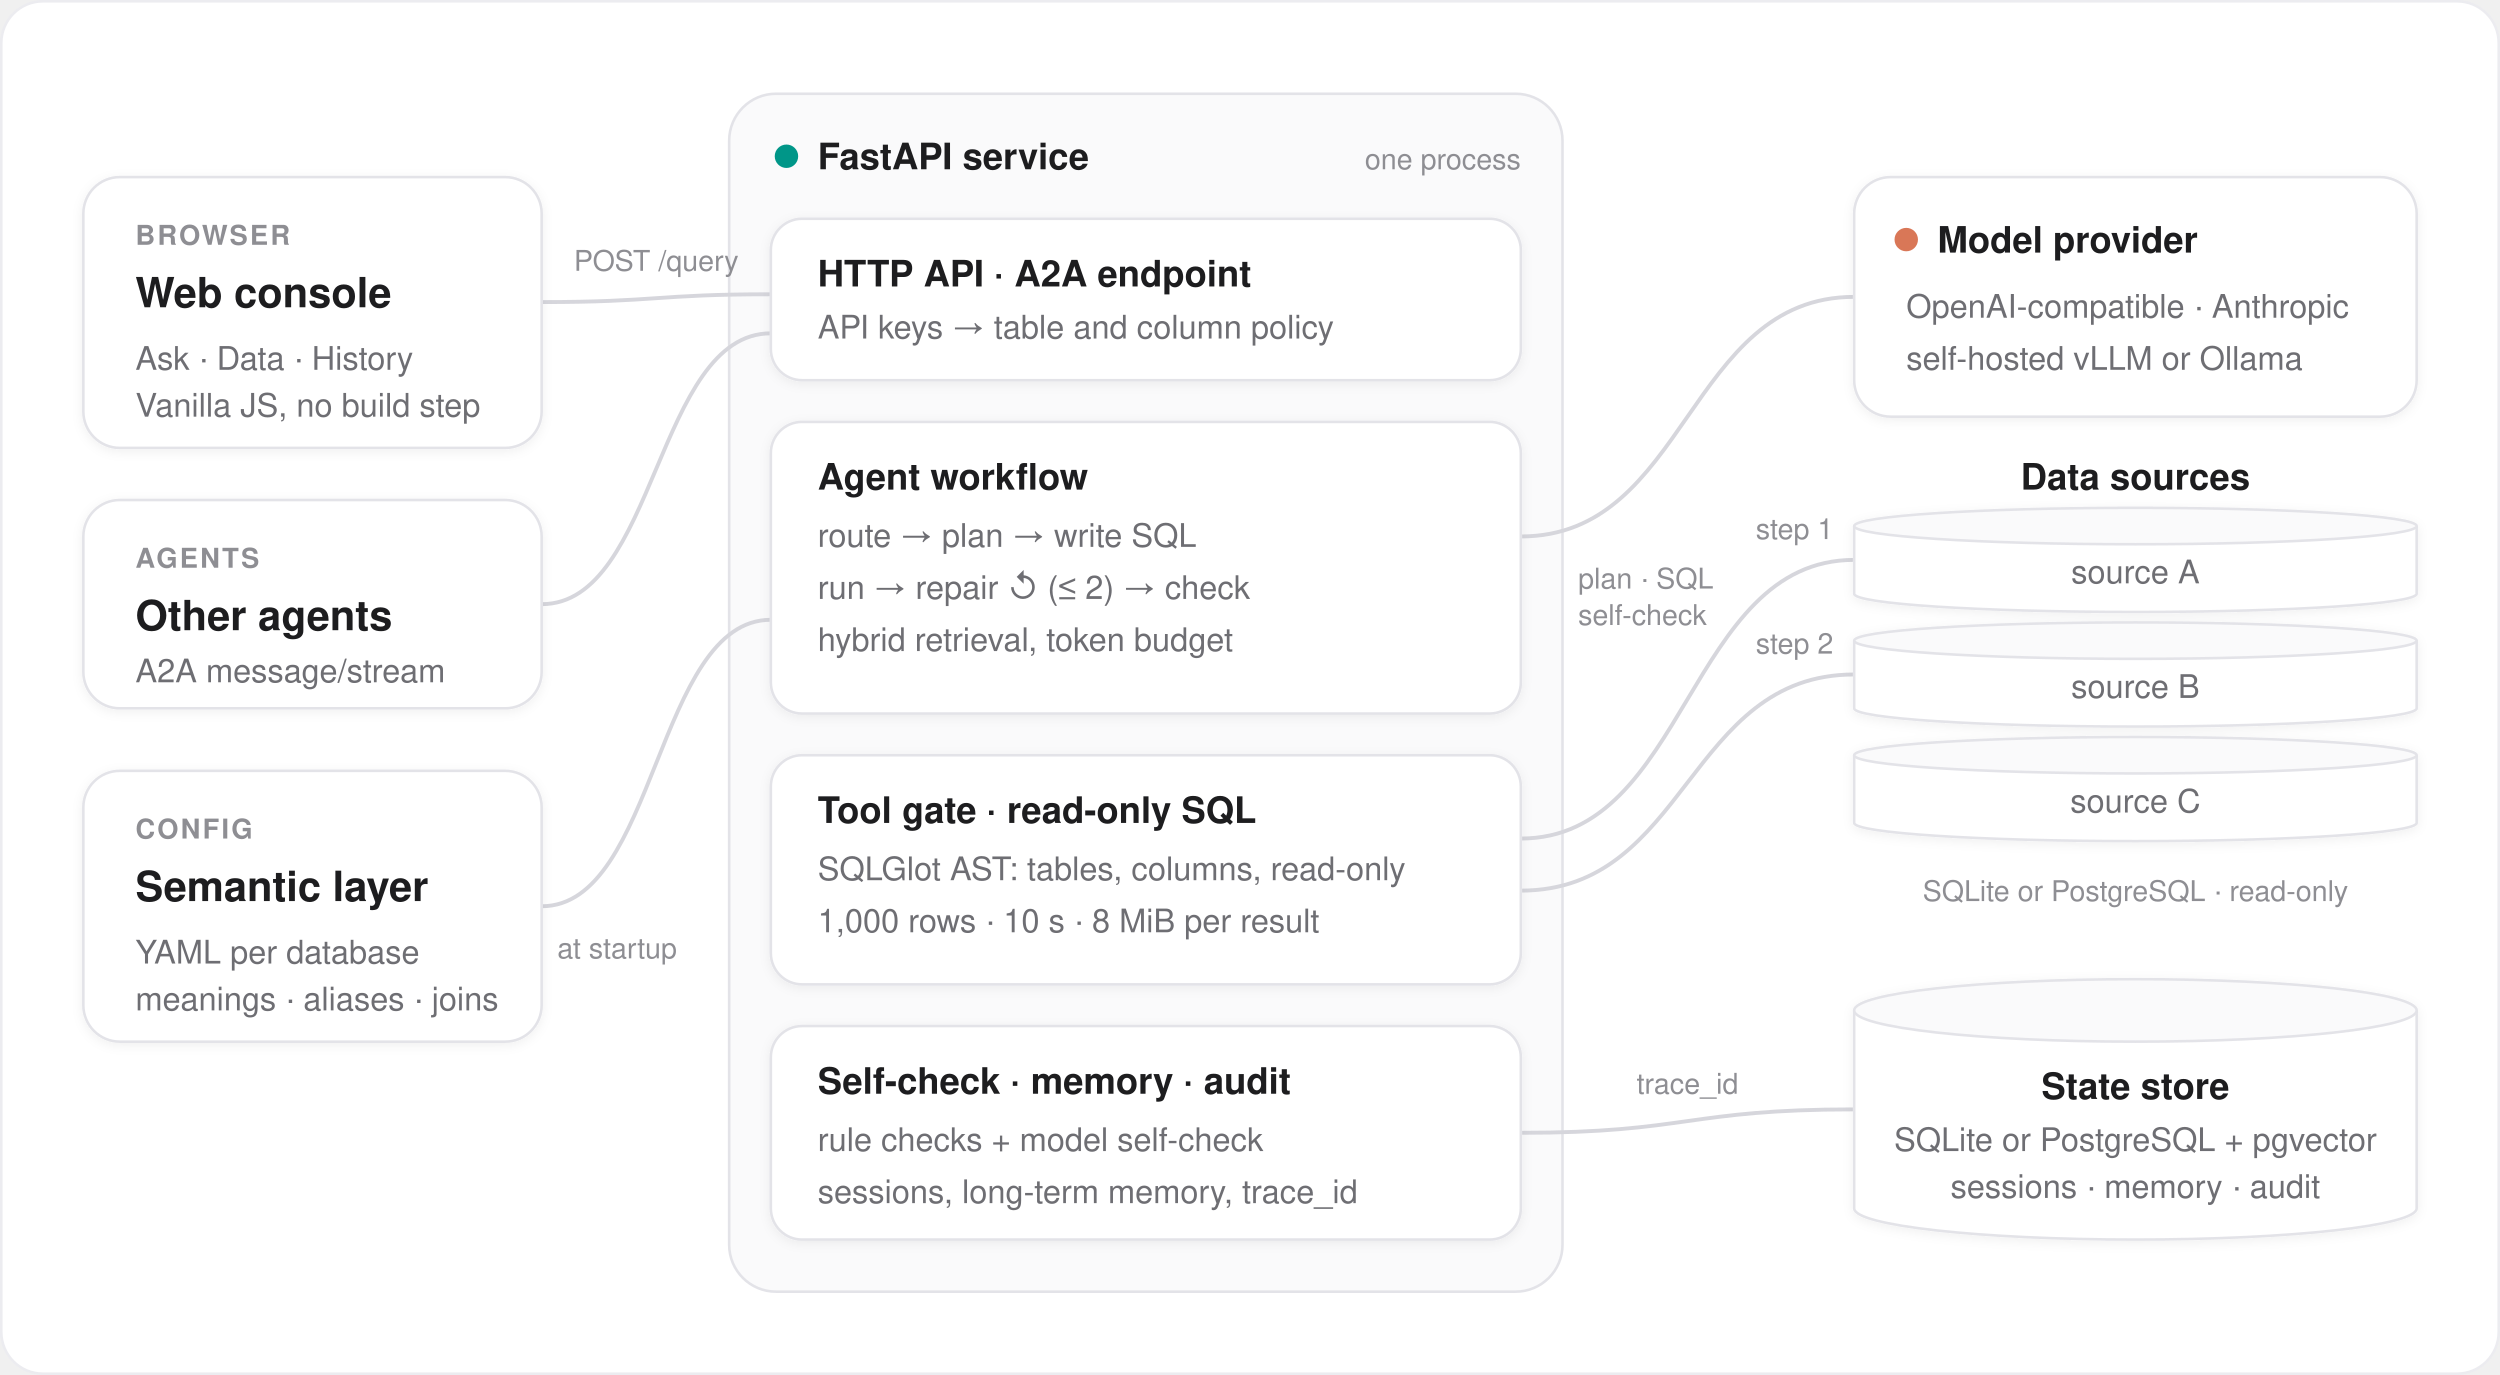
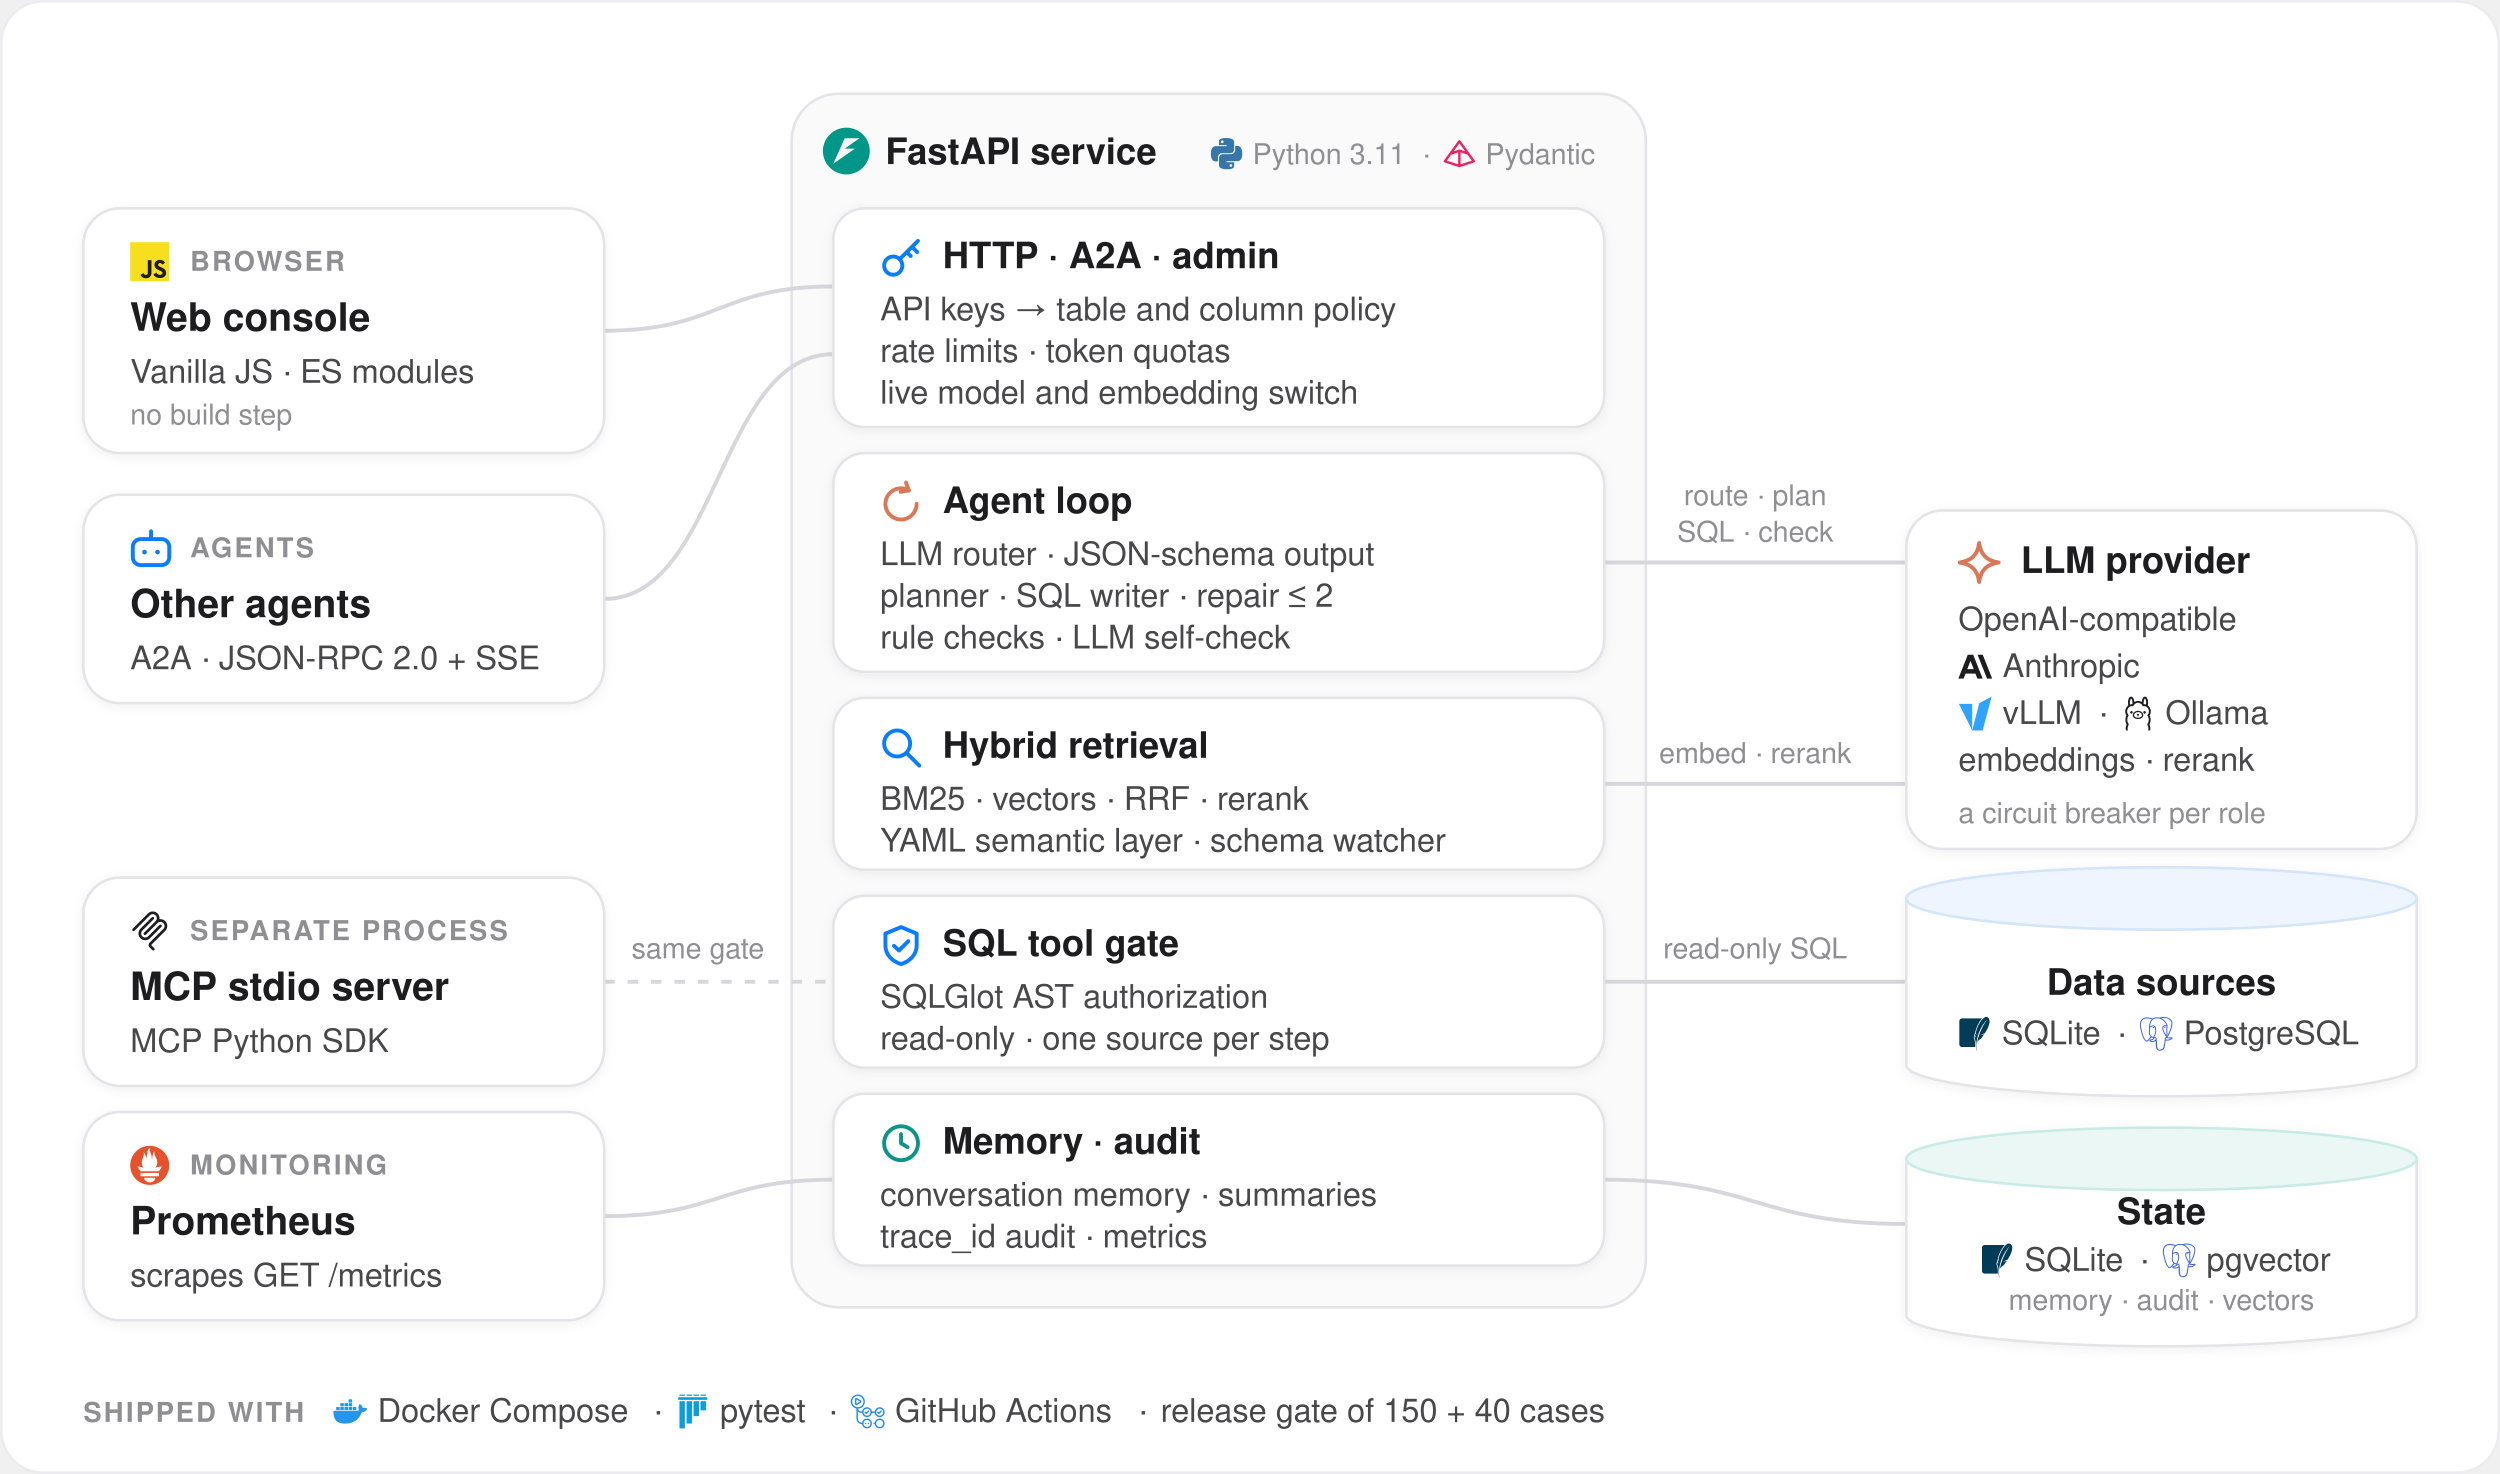
- <svg xmlns="http://www.w3.org/2000/svg" viewBox="0 0 960 528" width="960" height="528" role="img" aria-labelledby="title desc">
+ <svg xmlns="http://www.w3.org/2000/svg" viewBox="0 0 960 566" width="960" height="566" role="img" aria-labelledby="title desc">
  <style>
    text { font-family: -apple-system, BlinkMacSystemFont, "Segoe UI", "Helvetica Neue", Helvetica, Arial, sans-serif; }
    .eyebrow { font-size: 10.5px; font-weight: 600; letter-spacing: 0.08em; fill: #8e8e93; }
-     .title { font-size: 16px; font-weight: 600; fill: #1d1d1f; }
+     .title { font-size: 15px; font-weight: 600; fill: #1d1d1f; }
    .name { font-size: 14px; font-weight: 600; fill: #1d1d1f; }
-     .sub { font-size: 12.5px; fill: #6e6e73; }
+     .tech { font-size: 12.5px; fill: #48484a; }
+     .note { font-size: 11px; fill: #8e8e93; }
    .edge { font-size: 11px; fill: #8e8e93; }
    .card { fill: #ffffff; stroke: #e3e3e8; stroke-width: 1; }
+     .frame { fill: #fafafb; stroke: #e3e3e8; stroke-width: 1; }
    .wire { fill: none; stroke: #d6d6dc; stroke-width: 1.5; }
+     .icon { fill: none; stroke-width: 1.5; stroke-linecap: round; stroke-linejoin: round; }
+     .i-data { stroke: #0a7cff; }
+     .i-ai { stroke: #d97757; }
+     .i-svc { stroke: #0d9488; }
+     .dot-data { fill: #0a7cff; stroke: none; }
    .pulse {
      fill: none;
      stroke-width: 3;
      stroke-linecap: round;
      stroke-dasharray: 0.14 1.3;
      stroke-dashoffset: 0.14;
      opacity: 0;
      animation: travel 8s linear infinite;
    }
-     .data { stroke: #0a7cff; }
-     .ai { stroke: #d97757; }
-     .service { stroke: #0d9488; }
-     .live { animation: breathe 2.4s ease-in-out infinite; transform-box: fill-box; transform-origin: center; }
+     .p-data { stroke: #0a7cff; }
+     .p-ai { stroke: #d97757; }
+     .p-svc { stroke: #0d9488; }
+     .lit { stroke-width: 1.5; fill-opacity: 0.05; opacity: 0; animation: lit 8s ease-out infinite; }
+     .l-data { stroke: #0a7cff; fill: #0a7cff; }
+     .l-ai { stroke: #d97757; fill: #d97757; }
+     .l-svc { stroke: #0d9488; fill: #0d9488; }
    @keyframes travel {
      0% { stroke-dashoffset: 0.14; opacity: 1; }
-       24% { stroke-dashoffset: -1; opacity: 1; }
-       25%, 100% { stroke-dashoffset: -1; opacity: 0; }
-     }
-     @keyframes breathe {
-       0%, 100% { opacity: 1; transform: scale(1); }
-       50% { opacity: 0.45; transform: scale(0.8); }
+       12% { stroke-dashoffset: -1; opacity: 1; }
+       13%, 100% { stroke-dashoffset: -1; opacity: 0; }
+     }
+     @keyframes lit {
+       0% { opacity: 0; }
+       3% { opacity: 1; }
+       11% { opacity: 1; }
+       16%, 100% { opacity: 0; }
    }
    @media (prefers-reduced-motion: reduce) {
-       .pulse { animation: none; }
-       .live { animation: none; }
+       .pulse, .lit { animation: none; }
    }
  </style>
  <defs>
    <filter id="lift" x="-10%" y="-10%" width="120%" height="140%">
      <feDropShadow dx="0" dy="1" stdDeviation="2" flood-color="#000000" flood-opacity="0.06" />
    </filter>
-     <filter id="glow" x="-20%" y="-20%" width="140%" height="140%">
+     <filter id="glow" filterUnits="userSpaceOnUse" x="0" y="0" width="960" height="566">
      <feGaussianBlur stdDeviation="2" result="blur" />
      <feMerge>
        <feMergeNode in="blur" />
        <feMergeNode in="SourceGraphic" />
      </feMerge>
    </filter>
+     <symbol id="si-fastapi" viewBox="0 0 24 24">
+       <path d="M12 .039C5.373.038 0 5.393 0 11.999c-.001 6.607 5.372 11.963 12 11.963 6.628 0 12.001-5.356 12-11.963-0-6.606-5.373-11.96-12-11.96m-.829 5.415h7.55l-7.58 5.328h5.183L5.279 18.544q2.947-6.544 5.892-13.09" />
+     </symbol>
+     <symbol id="si-python" viewBox="0 0 24 24">
+       <path d="M14.25.18l.9.2.73.26.59.3.45.32.34.34.25.34.16.33.1.3.04.26.02.2-.01.13V8.5l-.05.63-.13.55-.21.46-.26.38-.3.31-.33.25-.35.19-.35.14-.33.1-.3.07-.26.04-.21.02H8.77l-.69.05-.59.14-.5.22-.41.27-.33.32-.27.35-.2.36-.15.37-.1.35-.07.32-.04.27-.02.21v3.06H3.17l-.21-.03-.28-.07-.32-.12-.35-.18-.36-.26-.36-.36-.35-.46-.32-.59-.28-.73-.21-.88-.14-1.05-.05-1.23.06-1.22.16-1.04.24-.87.32-.71.36-.57.4-.44.42-.33.42-.24.4-.16.36-.1.32-.05.24-.01h.16l.06.01h8.16v-.83H6.18l-.01-2.75-.02-.37.05-.34.11-.31.17-.28.25-.26.31-.23.38-.2.44-.18.51-.15.58-.12.64-.1.71-.06.77-.04.84-.02 1.27.05zm-6.3 1.98l-.23.33-.08.41.08.41.23.34.33.22.41.09.41-.09.33-.22.23-.34.08-.41-.08-.41-.23-.33-.33-.22-.41-.09-.41.09zm13.09 3.95l.28.06.32.12.35.18.36.27.36.35.35.47.32.59.28.73.21.88.14 1.04.05 1.23-.06 1.23-.16 1.04-.24.86-.32.71-.36.57-.4.45-.42.33-.42.24-.4.16-.36.09-.32.05-.24.02-.16-.01h-8.22v.82h5.84l.01 2.76.02.36-.05.34-.11.31-.17.29-.25.25-.31.24-.38.2-.44.17-.51.15-.58.13-.64.09-.71.07-.77.04-.84.01-1.27-.04-1.07-.14-.9-.2-.73-.25-.59-.3-.45-.33-.34-.34-.25-.34-.16-.33-.1-.3-.04-.25-.02-.2.01-.13v-5.34l.05-.64.13-.54.21-.46.26-.38.3-.32.33-.24.35-.2.35-.14.33-.1.3-.06.26-.04.21-.02.13-.01h5.84l.69-.05.59-.14.5-.21.41-.28.33-.32.27-.35.2-.36.15-.36.1-.35.07-.32.04-.28.02-.21V6.07h2.09l.14.01zm-6.47 14.25l-.23.33-.08.41.08.41.23.33.33.23.41.08.41-.08.33-.23.23-.33.08-.41-.08-.41-.23-.33-.33-.23-.41-.08-.41.08z" />
+     </symbol>
+     <symbol id="si-pydantic" viewBox="0 0 24 24">
+       <path d="m23.826 17.316-4.23-5.866-6.847-9.496c-.348-.48-1.151-.48-1.497 0l-6.845 9.494-4.233 5.868a.925.925 0 0 0 .46 1.417l11.078 3.626h.002a.92.92 0 0 0 .572 0h.002l11.077-3.626c.28-.092.5-.31.59-.592a.916.916 0 0 0-.13-.825h.002ZM12.001 4.07l4.44 6.158-4.152-1.36c-.032-.01-.066-.008-.098-.016a.8.8 0 0 0-.096-.016c-.032-.004-.062-.016-.094-.016s-.062.012-.094.016a.74.74 0 0 0-.096.016c-.032.006-.066.006-.096.016L7.59 10.221l-.026.008 4.44-6.158h-.002Zm-6.273 8.7 4.834-1.583.516-.168v9.19L2.41 17.372l3.317-4.6Zm7.197 7.437V11.02l5.35 1.752 3.316 4.598-8.666 2.838Z" />
+     </symbol>
+     <symbol id="si-javascript" viewBox="0 0 24 24">
+       <rect x="1" y="1" width="22" height="22" fill="#1d1d1f" />
+       <path fill="#F7DF1E" d="M0 0h24v24H0V0zm22.034 18.276c-.175-1.095-.888-2.015-3.003-2.873-.736-.345-1.554-.585-1.797-1.14-.091-.33-.105-.51-.046-.705.15-.646.915-.84 1.515-.66.39.12.75.42.976.9 1.034-.676 1.034-.676 1.755-1.125-.27-.42-.404-.601-.586-.78-.63-.705-1.469-1.065-2.834-1.034l-.705.089c-.676.165-1.32.525-1.71 1.005-1.14 1.291-.811 3.541.569 4.471 1.365 1.02 3.361 1.244 3.616 2.205.24 1.17-.87 1.545-1.966 1.41-.811-.18-1.26-.586-1.755-1.336l-1.83 1.051c.21.48.45.689.81 1.109 1.74 1.756 6.09 1.666 6.871-1.004.029-.09.24-.705.074-1.65l.046.067zm-8.983-7.245h-2.248c0 1.938-.009 3.864-.009 5.805 0 1.232.063 2.363-.138 2.711-.33.689-1.18.601-1.566.48-.396-.196-.597-.466-.83-.855-.063-.105-.11-.196-.127-.196l-1.825 1.125c.305.63.75 1.172 1.324 1.517.855.51 2.004.675 3.207.405.783-.226 1.458-.691 1.811-1.411.51-.93.402-2.07.397-3.346.012-2.054 0-4.109 0-6.179l.004-.056z" />
+     </symbol>
+     <symbol id="si-modelcontextprotocol" viewBox="0 0 24 24">
+       <path d="M13.85 0a4.16 4.16 0 0 0-2.95 1.217L1.456 10.66a.835.835 0 0 0 0 1.18.835.835 0 0 0 1.18 0l9.442-9.442a2.49 2.49 0 0 1 3.541 0 2.49 2.49 0 0 1 0 3.541L8.59 12.97l-.1.1a.835.835 0 0 0 0 1.18.835.835 0 0 0 1.18 0l.1-.098 7.03-7.034a2.49 2.49 0 0 1 3.542 0l.049.05a2.49 2.49 0 0 1 0 3.54l-8.54 8.54a1.96 1.96 0 0 0 0 2.755l1.753 1.753a.835.835 0 0 0 1.18 0 .835.835 0 0 0 0-1.18l-1.753-1.753a.266.266 0 0 1 0-.394l8.54-8.54a4.185 4.185 0 0 0 0-5.9l-.05-.05a4.16 4.16 0 0 0-2.95-1.218c-.2 0-.401.02-.6.048a4.17 4.17 0 0 0-1.17-3.552A4.16 4.16 0 0 0 13.85 0m0 3.333a.84.84 0 0 0-.59.245L6.275 10.56a4.186 4.186 0 0 0 0 5.902 4.186 4.186 0 0 0 5.902 0L19.16 9.48a.835.835 0 0 0 0-1.18.835.835 0 0 0-1.18 0l-6.985 6.984a2.49 2.49 0 0 1-3.54 0 2.49 2.49 0 0 1 0-3.54l6.983-6.985a.835.835 0 0 0 0-1.18.84.84 0 0 0-.59-.245" />
+     </symbol>
+     <symbol id="si-prometheus" viewBox="0 0 24 24">
+       <path d="M12 0C5.373 0 0 5.372 0 12c0 6.627 5.373 12 12 12s12-5.373 12-12c0-6.628-5.373-12-12-12zm0 22.46c-1.885 0-3.414-1.26-3.414-2.814h6.828c0 1.553-1.528 2.813-3.414 2.813zm5.64-3.745H6.36v-2.046h11.28v2.046zm-.04-3.098H6.391c-.037-.043-.075-.086-.111-.13-1.155-1.401-1.427-2.133-1.69-2.879-.005-.025 1.4.287 2.395.511 0 0 .513.119 1.262.255-.72-.843-1.147-1.915-1.147-3.01 0-2.406 1.845-4.508 1.18-6.207.648.053 1.34 1.367 1.387 3.422.689-.951.977-2.69.977-3.755 0-1.103.727-2.385 1.454-2.429-.648 1.069.168 1.984.894 4.256.272.854.237 2.29.447 3.201.07-1.892.395-4.652 1.595-5.605-.529 1.2.079 2.702.494 3.424.671 1.164 1.078 2.047 1.078 3.716a4.642 4.642 0 01-1.11 2.996c.792-.149 1.34-.283 1.34-.283l2.573-.502s-.374 1.538-1.81 3.019z" />
+     </symbol>
+     <symbol id="si-anthropic" viewBox="0 0 24 24">
+       <path d="M17.304 3.541h-3.672l6.696 16.918H24Zm-10.608 0L0 20.459h3.744l1.369-3.553h7.005l1.369 3.553h3.744L10.536 3.541Zm-.371 10.223 2.291-5.946 2.291 5.946Z" />
+     </symbol>
+     <symbol id="si-vllm" viewBox="0 0 24 24">
+       <path d="m23.6 0-8.721 4.59L9.829 24h7.41zM9.83 24V5.142H.4Z" />
+     </symbol>
+     <symbol id="si-ollama" viewBox="0 0 24 24">
+       <path d="M16.361 10.26a.894.894 0 0 0-.558.47l-.072.148.001.207c0 .193.004.217.059.353.076.193.152.312.291.448.24.238.51.3.872.205a.86.86 0 0 0 .517-.436.752.752 0 0 0 .08-.498c-.064-.453-.33-.782-.724-.897a1.06 1.06 0 0 0-.466 0zm-9.203.005c-.305.096-.533.32-.65.639a1.187 1.187 0 0 0-.06.52c.057.309.31.59.598.667.362.095.632.033.872-.205.14-.136.215-.255.291-.448.055-.136.059-.16.059-.353l.001-.207-.072-.148a.894.894 0 0 0-.565-.472 1.02 1.02 0 0 0-.474.007Zm4.184 2c-.131.071-.223.25-.195.383.031.143.157.288.353.407.105.063.112.072.117.136.004.038-.01.146-.029.243-.02.094-.036.194-.036.222.002.074.07.195.143.253.064.052.076.054.255.059.164.005.198.001.264-.03.169-.082.212-.234.15-.525-.052-.243-.042-.28.087-.355.137-.08.281-.219.324-.314a.365.365 0 0 0-.175-.48.394.394 0 0 0-.181-.033c-.126 0-.207.03-.355.124l-.085.053-.053-.032c-.219-.13-.259-.145-.391-.143a.396.396 0 0 0-.193.032zm.39-2.195c-.373.036-.475.05-.654.086-.291.06-.68.195-.951.328-.94.46-1.589 1.226-1.787 2.114-.04.176-.045.234-.045.53 0 .294.005.357.043.524.264 1.16 1.332 2.017 2.714 2.173.3.033 1.596.033 1.896 0 1.11-.125 2.064-.727 2.493-1.571.114-.226.169-.372.22-.602.039-.167.044-.23.044-.523 0-.297-.005-.355-.045-.531-.288-1.29-1.539-2.304-3.072-2.497a6.873 6.873 0 0 0-.855-.031zm.645.937a3.283 3.283 0 0 1 1.44.514c.223.148.537.458.671.662.166.251.26.508.303.82.02.143.01.251-.043.482-.08.345-.332.705-.672.957a3.115 3.115 0 0 1-.689.348c-.382.122-.632.144-1.525.138-.582-.006-.686-.01-.853-.042-.57-.107-1.022-.334-1.35-.68-.264-.28-.385-.535-.45-.946-.03-.192.025-.509.137-.776.136-.326.488-.73.836-.963.403-.269.934-.46 1.422-.512.187-.02.586-.02.773-.002zm-5.503-11a1.653 1.653 0 0 0-.683.298C5.617.74 5.173 1.666 4.985 2.819c-.07.436-.119 1.04-.119 1.503 0 .544.064 1.24.155 1.721.02.107.031.202.023.208a8.12 8.12 0 0 1-.187.152 5.324 5.324 0 0 0-.949 1.02 5.49 5.49 0 0 0-.94 2.339 6.625 6.625 0 0 0-.023 1.357c.091.78.325 1.438.727 2.04l.13.195-.037.064c-.269.452-.498 1.105-.605 1.732-.084.496-.095.629-.095 1.294 0 .67.009.803.088 1.266.095.555.288 1.143.503 1.534.071.128.243.393.264.407.007.003-.014.067-.046.141a7.405 7.405 0 0 0-.548 1.873c-.062.417-.071.552-.071.991 0 .56.031.832.148 1.279L3.42 24h1.478l-.05-.091c-.297-.552-.325-1.575-.068-2.597.117-.472.25-.819.498-1.296l.148-.29v-.177c0-.165-.003-.184-.057-.293a.915.915 0 0 0-.194-.25 1.74 1.74 0 0 1-.385-.543c-.424-.92-.506-2.286-.208-3.451.124-.486.329-.918.544-1.154a.787.787 0 0 0 .223-.531c0-.195-.07-.355-.224-.522a3.136 3.136 0 0 1-.817-1.729c-.14-.96.114-2.005.69-2.834.563-.814 1.353-1.336 2.237-1.475.199-.033.57-.028.776.01.226.04.367.028.512-.041.179-.085.268-.19.374-.431.093-.215.165-.333.36-.576.234-.29.46-.489.822-.729.413-.27.884-.467 1.352-.561.17-.035.25-.04.569-.04.319 0 .398.005.569.04a4.07 4.07 0 0 1 1.914.997c.117.109.398.457.488.602.034.057.095.177.132.267.105.241.195.346.374.43.14.068.286.082.503.045.343-.058.607-.053.943.016 1.144.23 2.14 1.173 2.581 2.437.385 1.108.276 2.267-.296 3.153-.097.15-.193.27-.333.419-.301.322-.301.722-.001 1.053.493.539.801 1.866.708 3.036-.062.772-.26 1.463-.533 1.854a2.096 2.096 0 0 1-.224.258.916.916 0 0 0-.194.25c-.054.109-.057.128-.057.293v.178l.148.29c.248.476.38.823.498 1.295.253 1.008.231 2.01-.059 2.581a.845.845 0 0 0-.044.098c0 .006.329.009.732.009h.73l.02-.074.036-.134c.019-.076.057-.3.088-.516.029-.217.029-1.016 0-1.258-.11-.875-.295-1.57-.597-2.226-.032-.074-.053-.138-.046-.141.008-.005.057-.074.108-.152.376-.569.607-1.284.724-2.228.031-.26.031-1.378 0-1.628-.083-.645-.182-1.082-.348-1.525a6.083 6.083 0 0 0-.329-.7l-.038-.064.131-.194c.402-.604.636-1.262.727-2.04a6.625 6.625 0 0 0-.024-1.358 5.512 5.512 0 0 0-.939-2.339 5.325 5.325 0 0 0-.95-1.02 8.097 8.097 0 0 1-.186-.152.692.692 0 0 1 .023-.208c.208-1.087.201-2.443-.017-3.503-.19-.924-.535-1.658-.98-2.082-.354-.338-.716-.482-1.15-.455-.996.059-1.8 1.205-2.116 3.01a6.805 6.805 0 0 0-.097.726c0 .036-.007.066-.015.066a.96.96 0 0 1-.149-.078A4.857 4.857 0 0 0 12 3.03c-.832 0-1.687.243-2.456.698a.958.958 0 0 1-.148.078c-.008 0-.015-.03-.015-.066a6.71 6.71 0 0 0-.097-.725C8.997 1.392 8.337.319 7.46.048a2.096 2.096 0 0 0-.585-.041Zm.293 1.402c.248.197.523.759.682 1.388.03.113.06.244.069.292.007.047.026.152.041.233.067.365.098.76.102 1.24l.002.475-.12.175-.118.178h-.278c-.324 0-.646.041-.954.124l-.238.06c-.033.007-.038-.003-.057-.144a8.438 8.438 0 0 1 .016-2.323c.124-.788.413-1.501.696-1.711.067-.05.079-.049.157.013zm9.825-.012c.17.126.358.46.498.888.28.854.36 2.028.212 3.145-.019.14-.024.151-.057.144l-.238-.06a3.693 3.693 0 0 0-.954-.124h-.278l-.119-.178-.119-.175.002-.474c.004-.669.066-1.19.214-1.772.157-.623.434-1.185.68-1.382.078-.062.09-.063.159-.012z" />
+     </symbol>
+     <symbol id="si-sqlite" viewBox="0 0 24 24">
+       <path d="M21.678.521c-1.032-.92-2.28-.55-3.513.544a8.71 8.71 0 0 0-.547.535c-2.109 2.237-4.066 6.38-4.674 9.544.237.48.422 1.093.544 1.561a13.044 13.044 0 0 1 .164.703s-.019-.071-.096-.296l-.05-.146a1.689 1.689 0 0 0-.033-.08c-.138-.32-.518-.995-.686-1.289-.143.423-.27.818-.376 1.176.484.884.778 2.4.778 2.4s-.025-.099-.147-.442c-.107-.303-.644-1.244-.772-1.464-.217.804-.304 1.346-.226 1.478.152.256.296.698.422 1.186.286 1.1.485 2.44.485 2.44l.017.224a22.41 22.41 0 0 0 .056 2.748c.095 1.146.273 2.13.5 2.657l.155-.084c-.334-1.038-.47-2.399-.41-3.967.09-2.398.642-5.29 1.661-8.304 1.723-4.55 4.113-8.201 6.3-9.945-1.993 1.8-4.692 7.63-5.5 9.788-.904 2.416-1.545 4.684-1.931 6.857.666-2.037 2.821-2.912 2.821-2.912s1.057-1.304 2.292-3.166c-.74.169-1.955.458-2.362.629-.6.251-.762.337-.762.337s1.945-1.184 3.613-1.72C21.695 7.9 24.195 2.767 21.678.521m-18.573.543A1.842 1.842 0 0 0 1.27 2.9v16.608a1.84 1.84 0 0 0 1.835 1.834h9.418a22.953 22.953 0 0 1-.052-2.707c-.006-.062-.011-.141-.016-.2a27.01 27.01 0 0 0-.473-2.378c-.121-.47-.275-.898-.369-1.057-.116-.197-.098-.31-.097-.432 0-.12.015-.245.037-.386a9.98 9.98 0 0 1 .234-1.045l.217-.028c-.017-.035-.014-.065-.031-.097l-.041-.381a32.8 32.8 0 0 1 .382-1.194l.2-.019c-.008-.016-.01-.038-.018-.053l-.043-.316c.63-3.28 2.587-7.443 4.8-9.791.066-.069.133-.128.198-.194Z" />
+     </symbol>
+     <symbol id="si-postgresql" viewBox="0 0 24 24">
+       <path d="M23.559 14.723a.527.527 0 0 0-.056-.119c-.139-.263-.477-.342-1.007-.232-1.653.341-2.293.131-2.526-.019 1.342-2.048 2.445-4.522 3.041-6.83.271-1.051.798-3.524.122-4.732a1.564 1.564 0 0 0-.151-.235C21.693.909 19.801.025 17.51.001c-1.495-.016-2.771.346-3.116.479a9.449 9.449 0 0 0-.516-.082 8.044 8.044 0 0 0-1.311-.128c-1.182-.018-2.204.264-3.05.841-.857-.321-4.789-1.645-7.222.079C.936 2.153.309 3.873.43 6.304c.041.818.507 3.334 1.242 5.744.46 1.506.939 2.702 1.433 3.582.553.994 1.126 1.593 1.714 1.79.447.149 1.133.144 1.858-.728.801-.964 1.59-1.826 1.945-2.207.435.235.906.362 1.39.377a.057.057 0 0 0 0.0.004 11.031 11.031 0 0 0-.247.305c-.339.43-.409.52-1.5.744-.31.064-1.134.234-1.146.811-.003.122.033.231.092.327.227.423.922.61 1.015.633 1.335.334 2.504.092 3.371-.679-.017 2.231.077 4.417.345 5.087.221.553.762 1.905 2.469 1.904.251 0 .526-.029.83-.094 1.782-.382 2.556-1.17 2.855-2.906.15-.871.402-2.875.539-4.101.017-.07.036-.121.057-.136.001-.001.07-.047.427.031a.367.367 0 0 0 .044.007l.254.022.015.001c.847.038 1.911-.143 2.531-.431.644-.299 1.806-1.032 1.595-1.67zM2.371 11.877c-.744-2.436-1.178-4.885-1.212-5.572-.109-2.171.417-3.683 1.562-4.493 1.837-1.299 4.84-.541 6.108-.13-.003.003-.007.006-.01.009-2.024 2.044-1.976 5.536-1.971 5.75-0.0.082.007.199.016.359.035.587.1 1.68-.073 2.918-.161 1.15.194 2.276.973 3.089.081.084.165.163.252.237-.347.371-1.1 1.193-1.903 2.158-.568.682-.96.552-1.089.509-.392-.131-.813-.587-1.238-1.322-.48-.839-.964-2.032-1.415-3.513zm6.007 5.087c-.171-.043-.327-.113-.432-.177.089-.039.237-.09.483-.141 1.283-.264 1.482-.451 1.914-1.0.099-.126.212-.269.367-.443a.355.355 0 0 0 .074-.13c.171-.151.272-.11.437-.042.156.065.308.26.369.475.029.102.062.294-.045.444-.904 1.266-2.222 1.249-3.168 1.013zm2.094-3.988-.052.141c-.133.357-.257.688-.333 1.003-.667-.002-1.317-.287-1.81-.802-.628-.655-.913-1.566-.782-2.5.183-1.308.115-2.447.079-3.059-.005-.086-.009-.161-.012-.22.296-.262 1.666-.996 2.643-.772.446.102.718.406.831.928.585 2.704.077 3.831-.33 4.736-.084.187-.163.363-.231.545zm7.364 4.572c-.017.177-.036.376-.062.596l-.146.438a.355.355 0 0 0-.018.108c-.006.475-.054.649-.115.869-.063.229-.135.489-.179 1.058-.11 1.414-.878 2.227-2.417 2.557-1.516.325-1.784-.497-2.021-1.222a6.582 6.582 0 0 0-.077-.227c-.215-.586-.191-1.412-.157-2.555.017-.561-.025-1.901-.33-2.646.004-.293.011-.591.019-.892a.353.353 0 0 0-.015-.113 1.493 1.493 0 0 0-.044-.208c-.123-.428-.421-.787-.78-.935-.142-.059-.404-.167-.718-.087.067-.276.183-.588.309-.925l.053-.142c.059-.16.134-.326.213-.501.426-.948 1.011-2.245.377-5.177-.237-1.098-1.03-1.634-2.232-1.51-.721.075-1.38.365-1.709.532a5.672 5.672 0 0 0-.196.104c.092-1.106.439-3.174 1.736-4.482a4.031 4.031 0 0 1 .303-.276.353.353 0 0 0 .145-.064c.752-.571 1.694-.851 2.802-.833.409.007.802.034 1.174.081 1.939.354 3.244 1.447 4.036 2.383.814.962 1.255 1.931 1.431 2.454-1.323-.135-2.223.127-2.68.779-.993 1.419.543 4.173 1.281 5.496.135.243.252.452.289.541.24.583.551.971.779 1.255.07.087.137.171.189.245-.401.116-1.121.383-1.055 1.717-.012.156-.042.447-.083.815-.046.208-.07.46-.099.766zm.89-1.621c-.041-.832.269-.918.597-1.01a2.857 2.857 0 0 0 .135-.041 1.202 1.202 0 0 0 .134.103c.57.377 1.582.421 3.007.134-.202.177-.519.399-.953.601-.41.19-1.096.333-1.747.364-.72.034-1.086-.081-1.172-.151zm.57-9.271c-.006.351-.054.669-.105 1.002-.055.358-.112.727-.126 1.176-.014.437.04.891.093 1.33.107.887.216 1.8-.207 2.701a3.527 3.527 0 0 1-.188-.386c-.053-.128-.167-.333-.325-.616-.616-1.104-2.057-3.69-1.319-4.745.38-.543 1.341-.566 2.178-.463zm.228 7.014a12.376 12.376 0 0 0-.085-.107l-.035-.044c.726-1.2.584-2.386.458-3.438-.052-.432-.101-.84-.088-1.223.013-.406.067-.754.118-1.091.064-.415.129-.844.111-1.351.013-.053.019-.116.012-.19-.046-.485-.6-1.938-1.729-3.253-.608-.707-1.49-1.497-2.689-2.039.525-.107 1.233-.203 2.024-.186 2.051.046 3.675.814 4.824 2.282a.908.908 0 0 1 .067.1c.723 1.356-.276 6.275-2.987 10.54zm-8.817-6.116c-.025.179-.309.422-.621.422a.582.582 0 0 1-.081-.006c-.187-.026-.377-.144-.506-.316-.046-.06-.12-.178-.105-.284.005-.04.026-.099.092-.149.118-.089.352-.123.61-.087.316.044.643.194.611.419zm7.931-.411c.011.079-.049.201-.153.31-.068.072-.212.196-.408.223a.546.546 0 0 1-.075.005c-.293 0-.541-.234-.561-.372-.024-.176.264-.311.561-.352.297-.041.611.009.636.185z" />
+     </symbol>
+     <symbol id="si-docker" viewBox="0 0 24 24">
+       <path d="M13.983 11.078h2.119a.186.186 0 00.186-.185V9.006a.186.186 0 00-.186-.186h-2.119a.185.185 0 00-.185.185v1.888c0 .102.083.185.185.185m-2.954-5.43h2.118a.186.186 0 00.186-.186V3.574a.186.186 0 00-.186-.185h-2.118a.185.185 0 00-.185.185v1.888c0 .102.082.185.185.185m0 2.716h2.118a.187.187 0 00.186-.186V6.29a.186.186 0 00-.186-.185h-2.118a.185.185 0 00-.185.185v1.887c0 .102.082.185.185.186m-2.93 0h2.12a.186.186 0 00.184-.186V6.29a.185.185 0 00-.185-.185H8.1a.185.185 0 00-.185.185v1.887c0 .102.083.185.185.186m-2.964 0h2.119a.186.186 0 00.185-.186V6.29a.185.185 0 00-.185-.185H5.136a.186.186 0 00-.186.185v1.887c0 .102.084.185.186.186m5.893 2.715h2.118a.186.186 0 00.186-.185V9.006a.186.186 0 00-.186-.186h-2.118a.185.185 0 00-.185.185v1.888c0 .102.082.185.185.185m-2.93 0h2.12a.185.185 0 00.184-.185V9.006a.185.185 0 00-.184-.186h-2.12a.185.185 0 00-.184.185v1.888c0 .102.083.185.185.185m-2.964 0h2.119a.185.185 0 00.185-.185V9.006a.185.185 0 00-.184-.186h-2.12a.186.186 0 00-.186.186v1.887c0 .102.084.185.186.185m-2.92 0h2.12a.185.185 0 00.184-.185V9.006a.185.185 0 00-.184-.186h-2.12a.185.185 0 00-.184.185v1.888c0 .102.082.185.185.185M23.763 9.89c-.065-.051-.672-.51-1.954-.51-.338.001-.676.03-1.01.087-.248-1.7-1.653-2.53-1.716-2.566l-.344-.199-.226.327c-.284.438-.49.922-.612 1.43-.23.97-.09 1.882.403 2.661-.595.332-1.55.413-1.744.42H.751a.751.751 0 00-.75.748 11.376 11.376 0 00.692 4.062c.545 1.428 1.355 2.48 2.41 3.124 1.18.723 3.1 1.137 5.275 1.137.983.003 1.963-.086 2.93-.266a12.248 12.248 0 003.823-1.389c.98-.567 1.86-1.288 2.61-2.136 1.252-1.418 1.998-2.997 2.553-4.4h.221c1.372 0 2.215-.549 2.68-1.009.309-.293.55-.65.707-1.046l.098-.288Z" />
+     </symbol>
+     <symbol id="si-pytest" viewBox="0 0 24 24">
+       <path d="M2.615 0v.887h3.84V0zm5.021 0v.887h3.842V0zm4.957 0v.887h3.842V0zm4.936 0v.887h3.842V0zM2.447 1.895a.935.935 0 0 0-.936.936c0 .517.418.938.936.938h19.105c.517 0 .936-.42.936-.938a.935.935 0 0 0-.936-.936zm.168 2.848V24H6.455V4.742zm5.021 0V20.543h3.842V4.742zm4.957 0V15.291h3.85V4.742zm4.936 0v6.494h3.842V4.742z" />
+     </symbol>
+     <symbol id="si-githubactions" viewBox="0 0 24 24">
+       <path d="M10.984 13.836a.5.5 0 0 1-.353-.146l-.745-.743a.5.5 0 1 1 .706-.708l.392.391 1.181-1.18a.5.5 0 0 1 .708.707l-1.535 1.533a.504.504 0 0 1-.354.146zm9.353-.147l1.534-1.532a.5.5 0 0 0-.707-.707l-1.181 1.18-.392-.391a.5.5 0 1 0-.706.708l.746.743a.497.497 0 0 0 .706-.001zM4.527 7.452l2.557-1.585A1 1 0 0 0 7.09 4.17L4.533 2.56A1 1 0 0 0 3 3.406v3.196a1.001 1.001 0 0 0 1.527.85zm2.03-2.436L4 6.602V3.406l2.557 1.61zM24 12.5c0 1.93-1.57 3.5-3.5 3.5a3.503 3.503 0 0 1-3.46-3h-2.08a3.503 3.503 0 0 1-3.46 3 3.502 3.502 0 0 1-3.46-3h-.558c-.972 0-1.85-.399-2.482-1.042V17c0 1.654 1.346 3 3 3h.04c.244-1.693 1.7-3 3.46-3 1.93 0 3.5 1.57 3.5 3.5S13.43 24 11.5 24a3.502 3.502 0 0 1-3.46-3H8c-2.206 0-4-1.794-4-4V9.899A5.008 5.008 0 0 1 0 5c0-2.757 2.243-5 5-5s5 2.243 5 5a5.005 5.005 0 0 1-4.952 4.998A2.482 2.482 0 0 0 7.482 12h.558c.244-1.693 1.7-3 3.46-3a3.502 3.502 0 0 1 3.46 3h2.08a3.503 3.503 0 0 1 3.46-3c1.93 0 3.5 1.57 3.5 3.5zm-15 8c0 1.378 1.122 2.5 2.5 2.5s2.5-1.122 2.5-2.5-1.122-2.5-2.5-2.5S9 19.122 9 20.5zM5 9c2.206 0 4-1.794 4-4S7.206 1 5 1 1 2.794 1 5s1.794 4 4 4zm9 3.5c0-1.378-1.122-2.5-2.5-2.5S9 11.122 9 12.5s1.122 2.5 2.5 2.5 2.5-1.122 2.5-2.5zm9 0c0-1.378-1.122-2.5-2.5-2.5S18 11.122 18 12.5s1.122 2.5 2.5 2.5 2.5-1.122 2.5-2.5zm-13 8a.5.5 0 1 0 1 0 .5.5 0 0 0-1 0zm2 0a.5.5 0 1 0 1 0 .5.5 0 0 0-1 0zm12 0c0 1.93-1.57 3.5-3.5 3.5a3.503 3.503 0 0 1-3.46-3.002c-.007.001-.013.005-.021.005l-.506.017h-.017a.5.5 0 0 1-.016-.999l.506-.017c.018-.002.035.006.052.007A3.503 3.503 0 0 1 20.5 17c1.93 0 3.5 1.57 3.5 3.5zm-1 0c0-1.378-1.122-2.5-2.5-2.5S18 19.122 18 20.5s1.122 2.5 2.5 2.5 2.5-1.122 2.5-2.5z" />
+     </symbol>
  </defs>
-   <rect x="0.5" y="0.5" width="959" height="527" rx="16" fill="#ffffff" stroke="#ececf0" />
-   <rect x="280" y="36" width="320" height="460" rx="18" fill="#fafafb" stroke="#e3e3e8" />
-   <path class="wire" d="M208,116 C252,116 252,113 296,113" />
-   <path class="wire" d="M208,232 C252,232 252,128 296,128" />
-   <path class="wire" d="M208,348 C252,348 252,238 296,238" />
-   <path class="wire" d="M584,206 C648,206 648,114 712,114" />
-   <path class="wire" d="M584,322 C648,322 648,215 712,215" />
-   <path class="wire" d="M584,342 C648,342 648,259 712,259" />
-   <path class="wire" d="M584,435 C648,435 648,426 712,426" />
-   <text class="edge" x="252" y="104" text-anchor="middle">POST /query</text>
-   <text class="edge" x="214" y="368">at startup</text>
-   <text class="edge" x="606" y="226">plan · SQL</text>
-   <text class="edge" x="606" y="240">self-check</text>
-   <text class="edge" x="704" y="207" text-anchor="end">step 1</text>
-   <text class="edge" x="704" y="251" text-anchor="end">step 2</text>
-   <text class="edge" x="648" y="420" text-anchor="middle">trace_id</text>
-   <path class="pulse data" pathLength="1" filter="url(#glow)" d="M208,116 C252,116 252,113 296,113" style="animation-delay: 0s" />
-   <path class="pulse ai" pathLength="1" filter="url(#glow)" d="M584,206 C648,206 648,114 712,114" style="animation-delay: 1s" />
-   <path class="pulse data" pathLength="1" filter="url(#glow)" d="M584,322 C648,322 648,215 712,215" style="animation-delay: 2s" />
-   <path class="pulse data" pathLength="1" filter="url(#glow)" d="M584,342 C648,342 648,259 712,259" style="animation-delay: 3s" />
-   <path class="pulse ai" pathLength="1" filter="url(#glow)" d="M584,206 C648,206 648,114 712,114" style="animation-delay: 4s" />
-   <path class="pulse service" pathLength="1" filter="url(#glow)" d="M584,435 C648,435 648,426 712,426" style="animation-delay: 5s" />
-   <path class="pulse data" pathLength="1" filter="url(#glow)" d="M296,113 C252,113 252,116 208,116" style="animation-delay: 6s" />
+   <rect x="0.5" y="0.5" width="959" height="565" rx="16" fill="#ffffff" stroke="#ececf0" />
+   <rect class="frame" x="304" y="36" width="328" height="466" rx="18" />
+   <path class="wire" d="M232,127 C276,127 276,110 320,110" />
+   <path class="wire" d="M232,230 C276,230 276,136 320,136" />
+   <path class="wire" stroke-dasharray="4 5" d="M232,377 H320" />
+   <path class="wire" d="M232,467 C276,467 276,453 320,453" />
+   <path class="wire" d="M616,216 H732" />
+   <path class="wire" d="M616,301 H732" />
+   <path class="wire" d="M616,377 H732" />
+   <path class="wire" d="M616,453 C674,453 674,470 732,470" />
+   <text class="edge" x="268" y="368" text-anchor="middle">same gate</text>
+   <text class="edge" x="674" y="194" text-anchor="middle">route · plan</text>
+   <text class="edge" x="674" y="208" text-anchor="middle">SQL · check</text>
+   <text class="edge" x="674" y="293" text-anchor="middle">embed · rerank</text>
+   <text class="edge" x="674" y="368" text-anchor="middle">read-only SQL</text>
+   <path class="pulse p-data" pathLength="1" filter="url(#glow)" d="M232,127 C276,127 276,110 320,110" style="animation-delay: 0s" />
+   <path class="pulse p-ai" pathLength="1" filter="url(#glow)" d="M616,216 H732" style="animation-delay: 0.85s" />
+   <path class="pulse p-ai" pathLength="1" filter="url(#glow)" d="M616,301 H732" style="animation-delay: 1.7s" />
+   <path class="pulse p-ai" pathLength="1" filter="url(#glow)" d="M616,216 H732" style="animation-delay: 2.55s" />
+   <path class="pulse p-data" pathLength="1" filter="url(#glow)" d="M616,377 H732" style="animation-delay: 3.4s" />
+   <path class="pulse p-data" pathLength="1" filter="url(#glow)" d="M732,377 H616" style="animation-delay: 4.25s" />
+   <path class="pulse p-ai" pathLength="1" filter="url(#glow)" d="M616,216 H732" style="animation-delay: 5.1s" />
+   <path class="pulse p-svc" pathLength="1" filter="url(#glow)" d="M616,453 C674,453 674,470 732,470" style="animation-delay: 5.95s" />
+   <path class="pulse p-data" pathLength="1" filter="url(#glow)" d="M320,110 C276,110 276,127 232,127" style="animation-delay: 6.8s" />
  <g filter="url(#lift)">
-     <rect class="card" x="32" y="68" width="176" height="104" rx="14" />
-     <rect class="card" x="32" y="192" width="176" height="80" rx="14" />
-     <rect class="card" x="32" y="296" width="176" height="104" rx="14" />
-   </g>
-   <text class="eyebrow" x="52" y="94">BROWSER</text>
-   <text class="title" x="52" y="118">Web console</text>
-   <text class="sub" x="52" y="142">Ask · Data · History</text>
-   <text class="sub" x="52" y="160">Vanilla JS, no build step</text>
-   <text class="eyebrow" x="52" y="218">AGENTS</text>
-   <text class="title" x="52" y="242">Other agents</text>
-   <text class="sub" x="52" y="262">A2A message/stream</text>
-   <text class="eyebrow" x="52" y="322">CONFIG</text>
-   <text class="title" x="52" y="346">Semantic layer</text>
-   <text class="sub" x="52" y="370">YAML per database</text>
-   <text class="sub" x="52" y="388">meanings · aliases · joins</text>
-   <circle class="live" cx="302" cy="60" r="4.5" fill="#009688" />
-   <text class="name" x="314" y="65">FastAPI service</text>
-   <text class="edge" x="584" y="65" text-anchor="end">one process</text>
+     <rect class="card" x="32" y="80" width="200" height="94" rx="14" />
+     <rect class="card" x="32" y="190" width="200" height="80" rx="14" />
+     <rect class="card" x="32" y="337" width="200" height="80" rx="14" />
+     <rect class="card" x="32" y="427" width="200" height="80" rx="14" />
+   </g>
+   <use href="#si-javascript" x="50" y="93" width="15" height="15" />
+   <text class="eyebrow" x="73" y="104">BROWSER</text>
+   <text class="title" x="50" y="127">Web console</text>
+   <text class="tech" x="50" y="147">Vanilla JS · ES modules</text>
+   <text class="note" x="50" y="163">no build step</text>
+   <g class="icon i-data" transform="translate(50 203)">
+     <rect x="1" y="4" width="14" height="10" rx="3" />
+     <path d="M8 4 V1" />
+     <circle class="dot-data" cx="5.5" cy="9" r="0.9" />
+     <circle class="dot-data" cx="10.5" cy="9" r="0.9" />
+   </g>
+   <text class="eyebrow" x="73" y="214">AGENTS</text>
+   <text class="title" x="50" y="237">Other agents</text>
+   <text class="tech" x="50" y="257">A2A · JSON-RPC 2.0 + SSE</text>
+   <use href="#si-modelcontextprotocol" x="50" y="350" width="15" height="15" fill="#1d1d1f" />
+   <text class="eyebrow" x="73" y="361">SEPARATE PROCESS</text>
+   <text class="title" x="50" y="384">MCP stdio server</text>
+   <text class="tech" x="50" y="404">MCP Python SDK</text>
+   <use href="#si-prometheus" x="50" y="440" width="15" height="15" fill="#E6522C" />
+   <text class="eyebrow" x="73" y="451">MONITORING</text>
+   <text class="title" x="50" y="474">Prometheus</text>
+   <text class="tech" x="50" y="494">scrapes GET /metrics</text>
+   <use href="#si-fastapi" x="316" y="49" width="18" height="18" fill="#009688" />
+   <text class="name" x="340" y="63">FastAPI service</text>
+   <g class="row">
+     <use class="logo" href="#si-python" fill="#3776AB" x="465.0" y="53.0" width="12" height="12" />
+     <text class="edge" x="481.0" y="63">Python 3.11</text>
+     <text class="edge sep" x="546.1" y="63">·</text>
+     <use class="logo" href="#si-pydantic" fill="#E92063" x="554.4" y="53.0" width="12" height="12" />
+     <text class="edge" x="570.4" y="63">Pydantic</text>
+   </g>
  <g filter="url(#lift)">
-     <rect class="card" x="296" y="84" width="288" height="62" rx="12" />
-     <rect class="card" x="296" y="162" width="288" height="112" rx="12" />
-     <rect class="card" x="296" y="290" width="288" height="88" rx="12" />
-     <rect class="card" x="296" y="394" width="288" height="82" rx="12" />
-   </g>
-   <text class="name" x="314" y="110">HTTP API · A2A endpoint</text>
-   <text class="sub" x="314" y="130">API keys → table and column policy</text>
-   <text class="name" x="314" y="188">Agent workflow</text>
-   <text class="sub" x="314" y="210">route → plan → write SQL</text>
-   <text class="sub" x="314" y="230">run → repair ↺ (≤ 2) → check</text>
-   <text class="sub" x="314" y="250">hybrid retrieval, token budget</text>
-   <text class="name" x="314" y="316">Tool gate · read-only SQL</text>
-   <text class="sub" x="314" y="338">SQLGlot AST: tables, columns, read-only</text>
-   <text class="sub" x="314" y="358">1,000 rows · 10 s · 8 MiB per result</text>
-   <text class="name" x="314" y="420">Self-check · memory · audit</text>
-   <text class="sub" x="314" y="442">rule checks + model self-check</text>
-   <text class="sub" x="314" y="462">sessions, long-term memory, trace_id</text>
-   <rect class="card" x="712" y="68" width="216" height="92" rx="14" filter="url(#lift)" />
-   <circle cx="732" cy="92" r="4.5" fill="#d97757" />
-   <text class="name" x="744" y="97">Model provider</text>
-   <text class="sub" x="732" y="122">OpenAI-compatible · Anthropic</text>
-   <text class="sub" x="732" y="142">self-hosted vLLM or Ollama</text>
-   <text class="name" x="820" y="188" text-anchor="middle">Data sources</text>
+     <rect class="card" x="320" y="80" width="296" height="84" rx="12" />
+     <rect class="card" x="320" y="174" width="296" height="84" rx="12" />
+     <rect class="card" x="320" y="268" width="296" height="66" rx="12" />
+     <rect class="card" x="320" y="344" width="296" height="66" rx="12" />
+     <rect class="card" x="320" y="420" width="296" height="66" rx="12" />
+   </g>
+   <rect class="lit l-data" x="320" y="80" width="296" height="84" rx="12" style="animation-delay: 0.7s" />
+   <rect class="lit l-data" x="320" y="80" width="296" height="84" rx="12" style="animation-delay: 6.7s" />
+   <rect class="lit l-ai" x="320" y="174" width="296" height="84" rx="12" style="animation-delay: 0.85s" />
+   <rect class="lit l-ai" x="320" y="174" width="296" height="84" rx="12" style="animation-delay: 2.55s" />
+   <rect class="lit l-ai" x="320" y="174" width="296" height="84" rx="12" style="animation-delay: 5.1s" />
+   <rect class="lit l-ai" x="320" y="268" width="296" height="66" rx="12" style="animation-delay: 1.7s" />
+   <rect class="lit l-data" x="320" y="344" width="296" height="66" rx="12" style="animation-delay: 3.4s" />
+   <rect class="lit l-data" x="320" y="344" width="296" height="66" rx="12" style="animation-delay: 4.25s" />
+   <rect class="lit l-svc" x="320" y="420" width="296" height="66" rx="12" style="animation-delay: 5.95s" />
+   <g class="icon i-data" transform="translate(338 91)">
+     <circle cx="5" cy="11" r="3.5" />
+     <path d="M7.5 8.5 L14.5 1.5 M12.2 3.8 L14.2 5.8 M10.2 5.8 L11.7 7.3" />
+   </g>
+   <text class="name" x="362" y="103">HTTP · A2A · admin</text>
+   <text class="tech" x="338" y="123">API keys → table and column policy</text>
+   <text class="tech" x="338" y="139">rate limits · token quotas</text>
+   <text class="tech" x="338" y="155">live model and embedding switch</text>
+   <g class="icon i-ai" transform="translate(338 185)">
+     <path d="M14 8.5 A6 6 0 1 1 11 3.3" />
+     <path d="M9.9 0.3 L11 3.3 L7.85 3.86" />
+   </g>
+   <text class="name" x="362" y="197">Agent loop</text>
+   <text class="tech" x="338" y="217">LLM router · JSON-schema output</text>
+   <text class="tech" x="338" y="233">planner · SQL writer · repair ≤ 2</text>
+   <text class="tech" x="338" y="249">rule checks · LLM self-check</text>
+   <g class="icon i-data" transform="translate(338 279)">
+     <circle cx="6.5" cy="6.5" r="5" />
+     <path d="M10.2 10.2 L15 15" />
+   </g>
+   <text class="name" x="362" y="291">Hybrid retrieval</text>
+   <text class="tech" x="338" y="311">BM25 · vectors · RRF · rerank</text>
+   <text class="tech" x="338" y="327">YAML semantic layer · schema watcher</text>
+   <g class="icon i-data" transform="translate(338 355)">
+     <path d="M8 1 L14 3.5 V8 C14 11.6 11.4 14.2 8 15.2 C4.6 14.2 2 11.6 2 8 V3.5 Z" />
+     <path d="M5.3 8.2 L7.2 10 L10.8 6.4" />
+   </g>
+   <text class="name" x="362" y="367">SQL tool gate</text>
+   <text class="tech" x="338" y="387">SQLGlot AST authorization</text>
+   <text class="tech" x="338" y="403">read-only · one source per step</text>
+   <g class="icon i-svc" transform="translate(338 431)">
+     <circle cx="8" cy="8" r="6.5" />
+     <path d="M8 4.5 V8 L10.5 9.5" />
+   </g>
+   <text class="name" x="362" y="443">Memory · audit</text>
+   <text class="tech" x="338" y="463">conversation memory · summaries</text>
+   <text class="tech" x="338" y="479">trace_id audit · metrics</text>
+   <rect class="card" x="732" y="196" width="196" height="130" rx="14" filter="url(#lift)" />
+   <g class="icon i-ai" transform="translate(752 208)">
+     <path d="M8 0.5 C8.6 5 10.9 7.3 15.5 8 C10.9 8.7 8.6 11 8 15.5 C7.4 11 5.1 8.7 0.5 8 C5.1 7.3 7.4 5 8 0.5 Z" />
+   </g>
+   <text class="name" x="776" y="220">LLM provider</text>
+   <text class="tech" x="752" y="242">OpenAI-compatible</text>
+   <g class="row">
+     <use class="logo" href="#si-anthropic" fill="#1d1d1f" x="752.0" y="249.5" width="13" height="13" />
+     <text class="tech" x="769.0" y="260">Anthropic</text>
+   </g>
+   <g class="row">
+     <use class="logo" href="#si-vllm" fill="#30A2FF" x="752.0" y="267.5" width="13" height="13" />
+     <text class="tech" x="769.0" y="278">vLLM</text>
+     <text class="tech sep" x="805.8" y="278">·</text>
+     <use class="logo" href="#si-ollama" fill="#1d1d1f" x="814.5" y="267.5" width="13" height="13" />
+     <text class="tech" x="831.5" y="278">Ollama</text>
+   </g>
+   <text class="tech" x="752" y="296">embeddings · rerank</text>
+   <text class="note" x="752" y="316">a circuit breaker per role</text>
  <g filter="url(#lift)">
-     <path d="M712,202 V228 A108,7 0 0 0 928,228 V202" fill="#ffffff" stroke="#e3e3e8" />
-     <ellipse cx="820" cy="202" rx="108" ry="7" fill="#fafafb" stroke="#e3e3e8" />
-     <path d="M712,246 V272 A108,7 0 0 0 928,272 V246" fill="#ffffff" stroke="#e3e3e8" />
-     <ellipse cx="820" cy="246" rx="108" ry="7" fill="#fafafb" stroke="#e3e3e8" />
-     <path d="M712,290 V316 A108,7 0 0 0 928,316 V290" fill="#ffffff" stroke="#e3e3e8" />
-     <ellipse cx="820" cy="290" rx="108" ry="7" fill="#fafafb" stroke="#e3e3e8" />
-   </g>
-   <text class="sub" x="820" y="224" text-anchor="middle">source A</text>
-   <text class="sub" x="820" y="268" text-anchor="middle">source B</text>
-   <text class="sub" x="820" y="312" text-anchor="middle">source C</text>
-   <text class="edge" x="820" y="346" text-anchor="middle">SQLite or PostgreSQL · read-only</text>
-   <g filter="url(#lift)">
-     <path d="M712,388 V464 A108,12 0 0 0 928,464 V388" fill="#ffffff" stroke="#e3e3e8" />
-     <ellipse cx="820" cy="388" rx="108" ry="12" fill="#fafafb" stroke="#e3e3e8" />
-   </g>
-   <text class="name" x="820" y="422" text-anchor="middle">State store</text>
-   <text class="sub" x="820" y="442" text-anchor="middle">SQLite or PostgreSQL + pgvector</text>
-   <text class="sub" x="820" y="460" text-anchor="middle">sessions · memory · audit</text>
+     <path class="cyl" d="M732,345 V409 A98,12 0 0 0 928,409 V345" fill="#ffffff" stroke="#e3e3e8" />
+     <ellipse cx="830" cy="345" rx="98" ry="12" fill="#eef5ff" stroke="#d3e4fb" />
+     <path class="cyl" d="M732,445 V505 A98,12 0 0 0 928,505 V445" fill="#ffffff" stroke="#e3e3e8" />
+     <ellipse cx="830" cy="445" rx="98" ry="12" fill="#eaf7f5" stroke="#c9ebe6" />
+   </g>
+   <text class="name" x="830" y="382" text-anchor="middle">Data sources</text>
+   <g class="row">
+     <use class="logo" href="#si-sqlite" fill="#003B57" x="751.7" y="390.5" width="13" height="13" />
+     <text class="tech" x="768.7" y="401">SQLite</text>
+     <text class="tech sep" x="812.9" y="401">·</text>
+     <use class="logo" href="#si-postgresql" fill="#4169E1" x="821.5" y="390.5" width="13" height="13" />
+     <text class="tech" x="838.5" y="401">PostgreSQL</text>
+   </g>
+   <text class="name" x="830" y="470" text-anchor="middle">State</text>
+   <g class="row">
+     <use class="logo" href="#si-sqlite" fill="#003B57" x="760.4" y="477.5" width="13" height="13" />
+     <text class="tech" x="777.4" y="488">SQLite</text>
+     <text class="tech sep" x="821.6" y="488">·</text>
+     <use class="logo" href="#si-postgresql" fill="#4169E1" x="830.3" y="477.5" width="13" height="13" />
+     <text class="tech" x="847.3" y="488">pgvector</text>
+   </g>
+   <text class="note" x="830" y="503" text-anchor="middle">memory · audit · vectors</text>
+   <text class="eyebrow" x="32" y="546">SHIPPED WITH</text>
+   <g class="row">
+     <use class="logo" href="#si-docker" fill="#2496ED" x="128.0" y="535.5" width="13" height="13" />
+     <text class="tech" x="145.0" y="546">Docker Compose</text>
+     <text class="tech sep" x="250.8" y="546">·</text>
+     <use class="logo" href="#si-pytest" fill="#0A9EDC" x="259.5" y="535.5" width="13" height="13" />
+     <text class="tech" x="276.5" y="546">pytest</text>
+     <text class="tech sep" x="318.0" y="546">·</text>
+     <use class="logo" href="#si-githubactions" fill="#2088FF" x="326.7" y="535.5" width="13" height="13" />
+     <text class="tech" x="343.7" y="546">GitHub Actions</text>
+     <text class="tech sep" x="437.0" y="546">·</text>
+     <text class="tech" x="445.7" y="546">release gate of 150 + 40 cases</text>
+   </g>
</svg>
